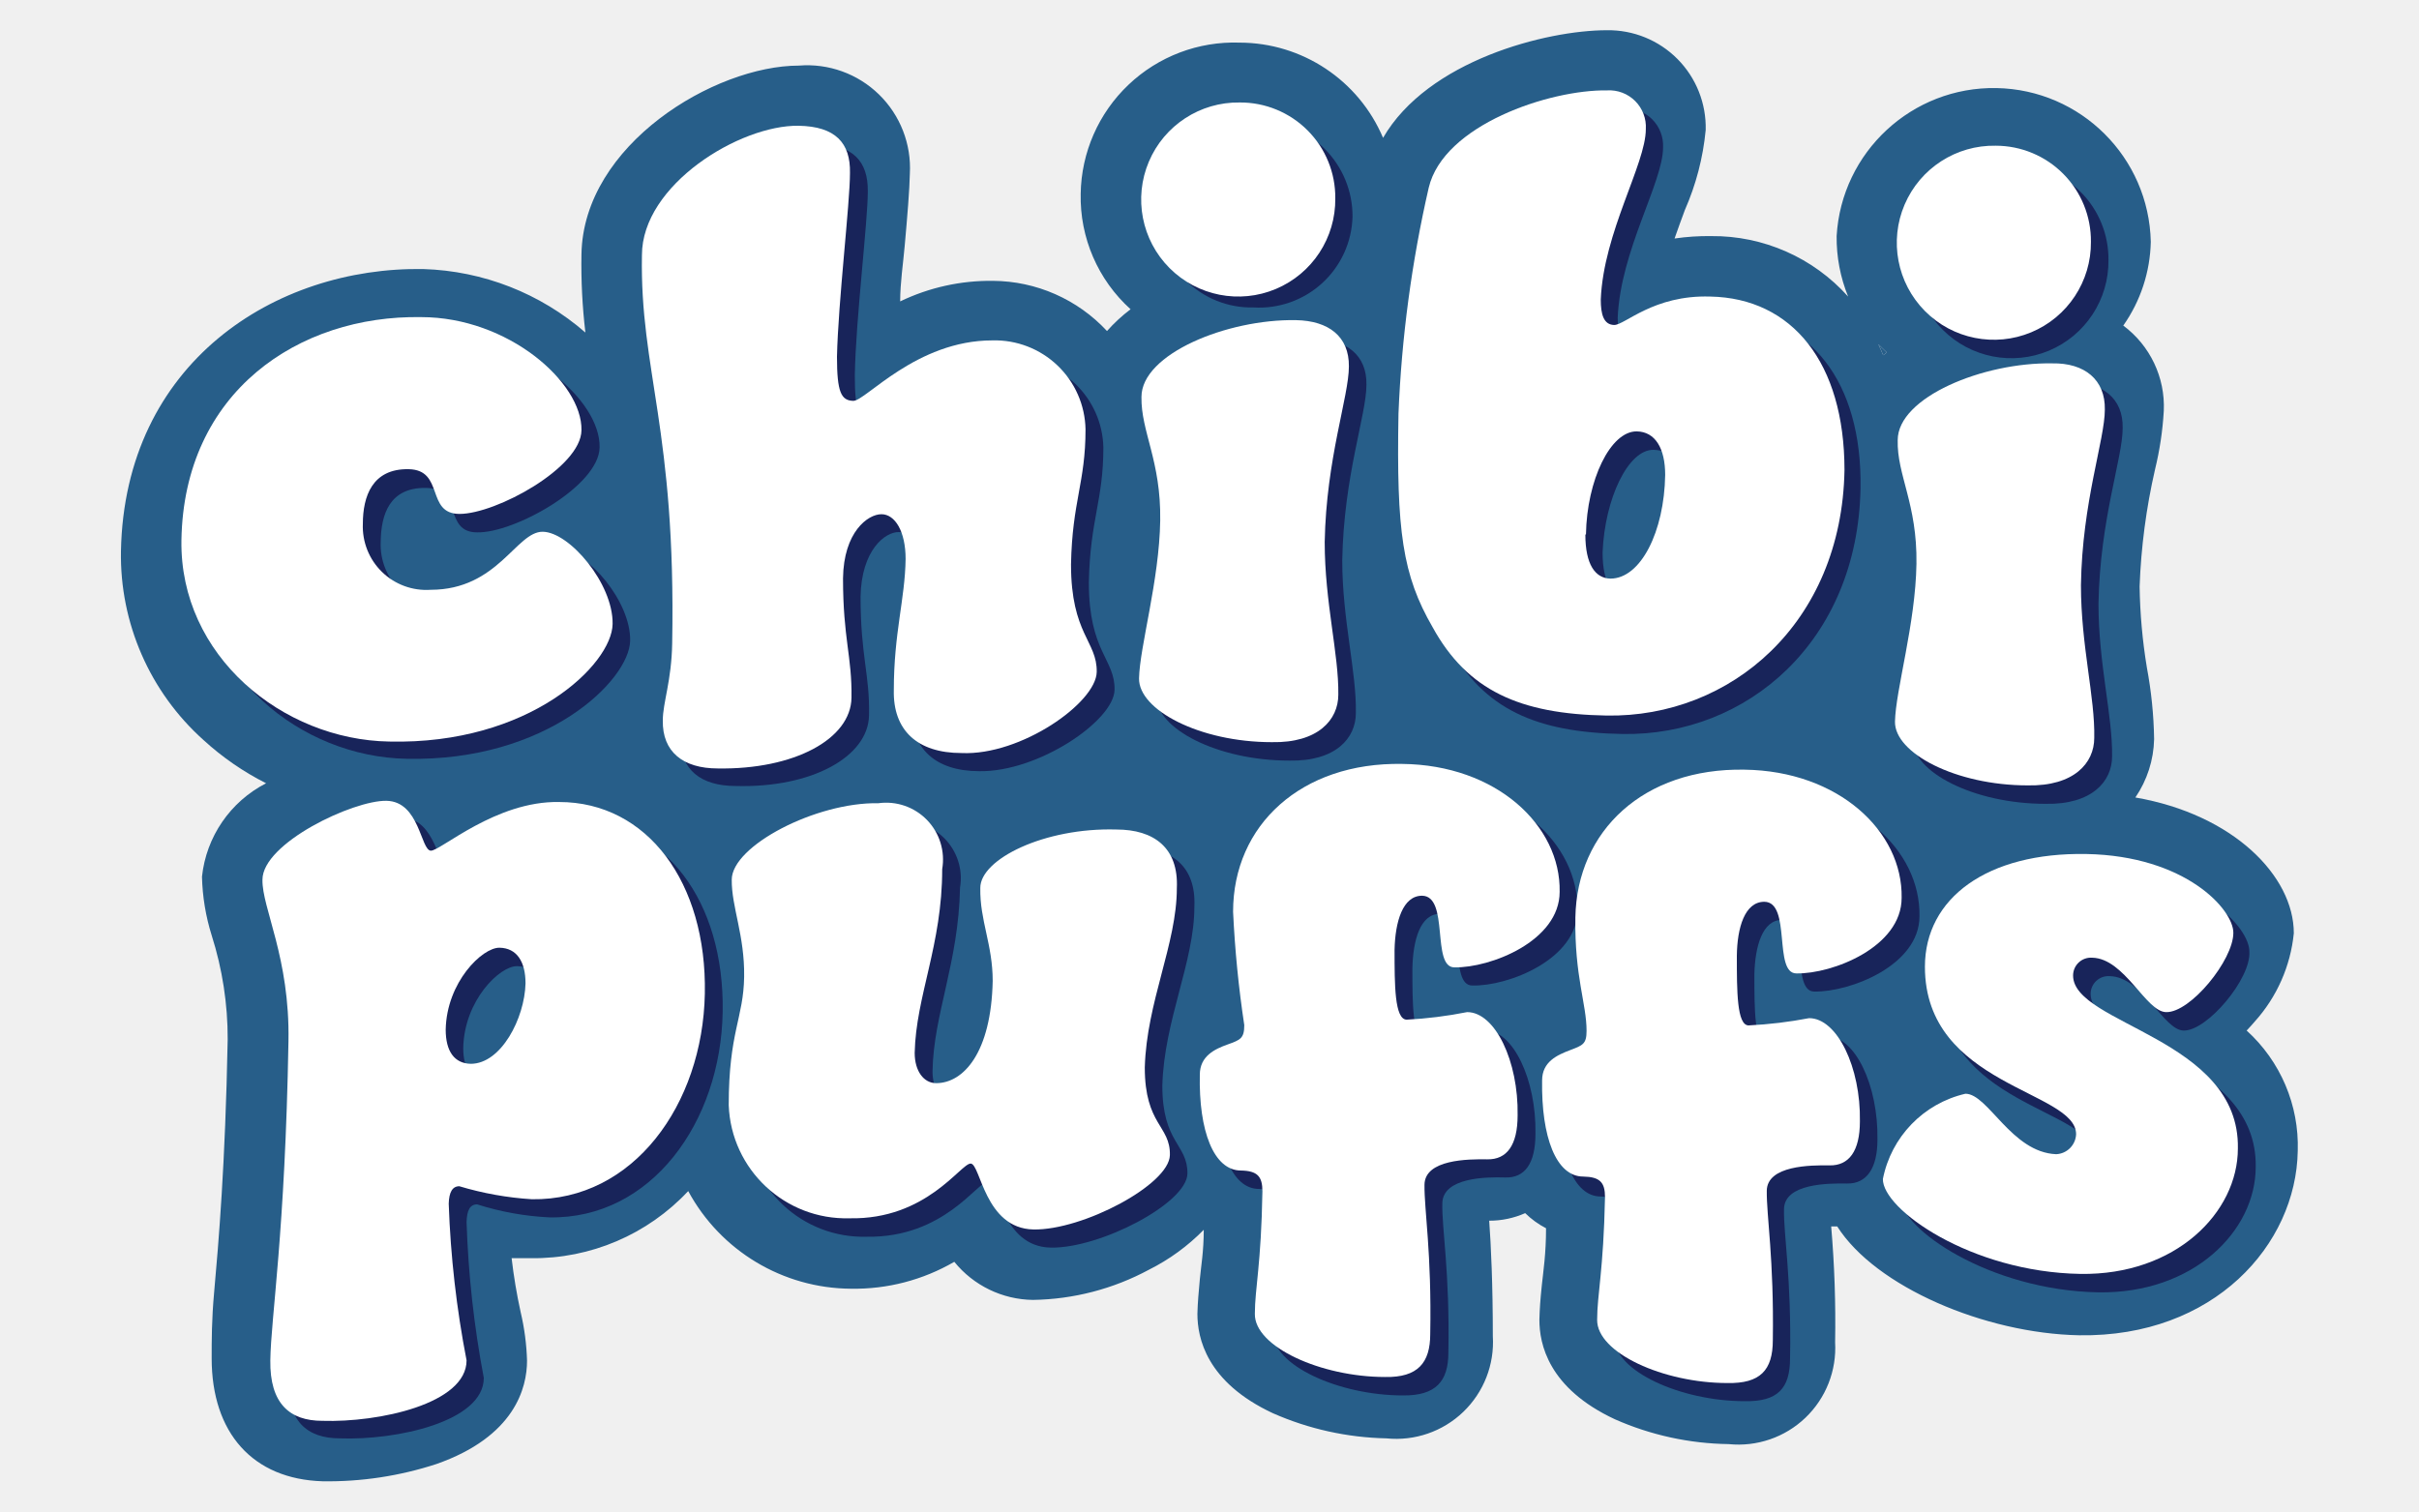
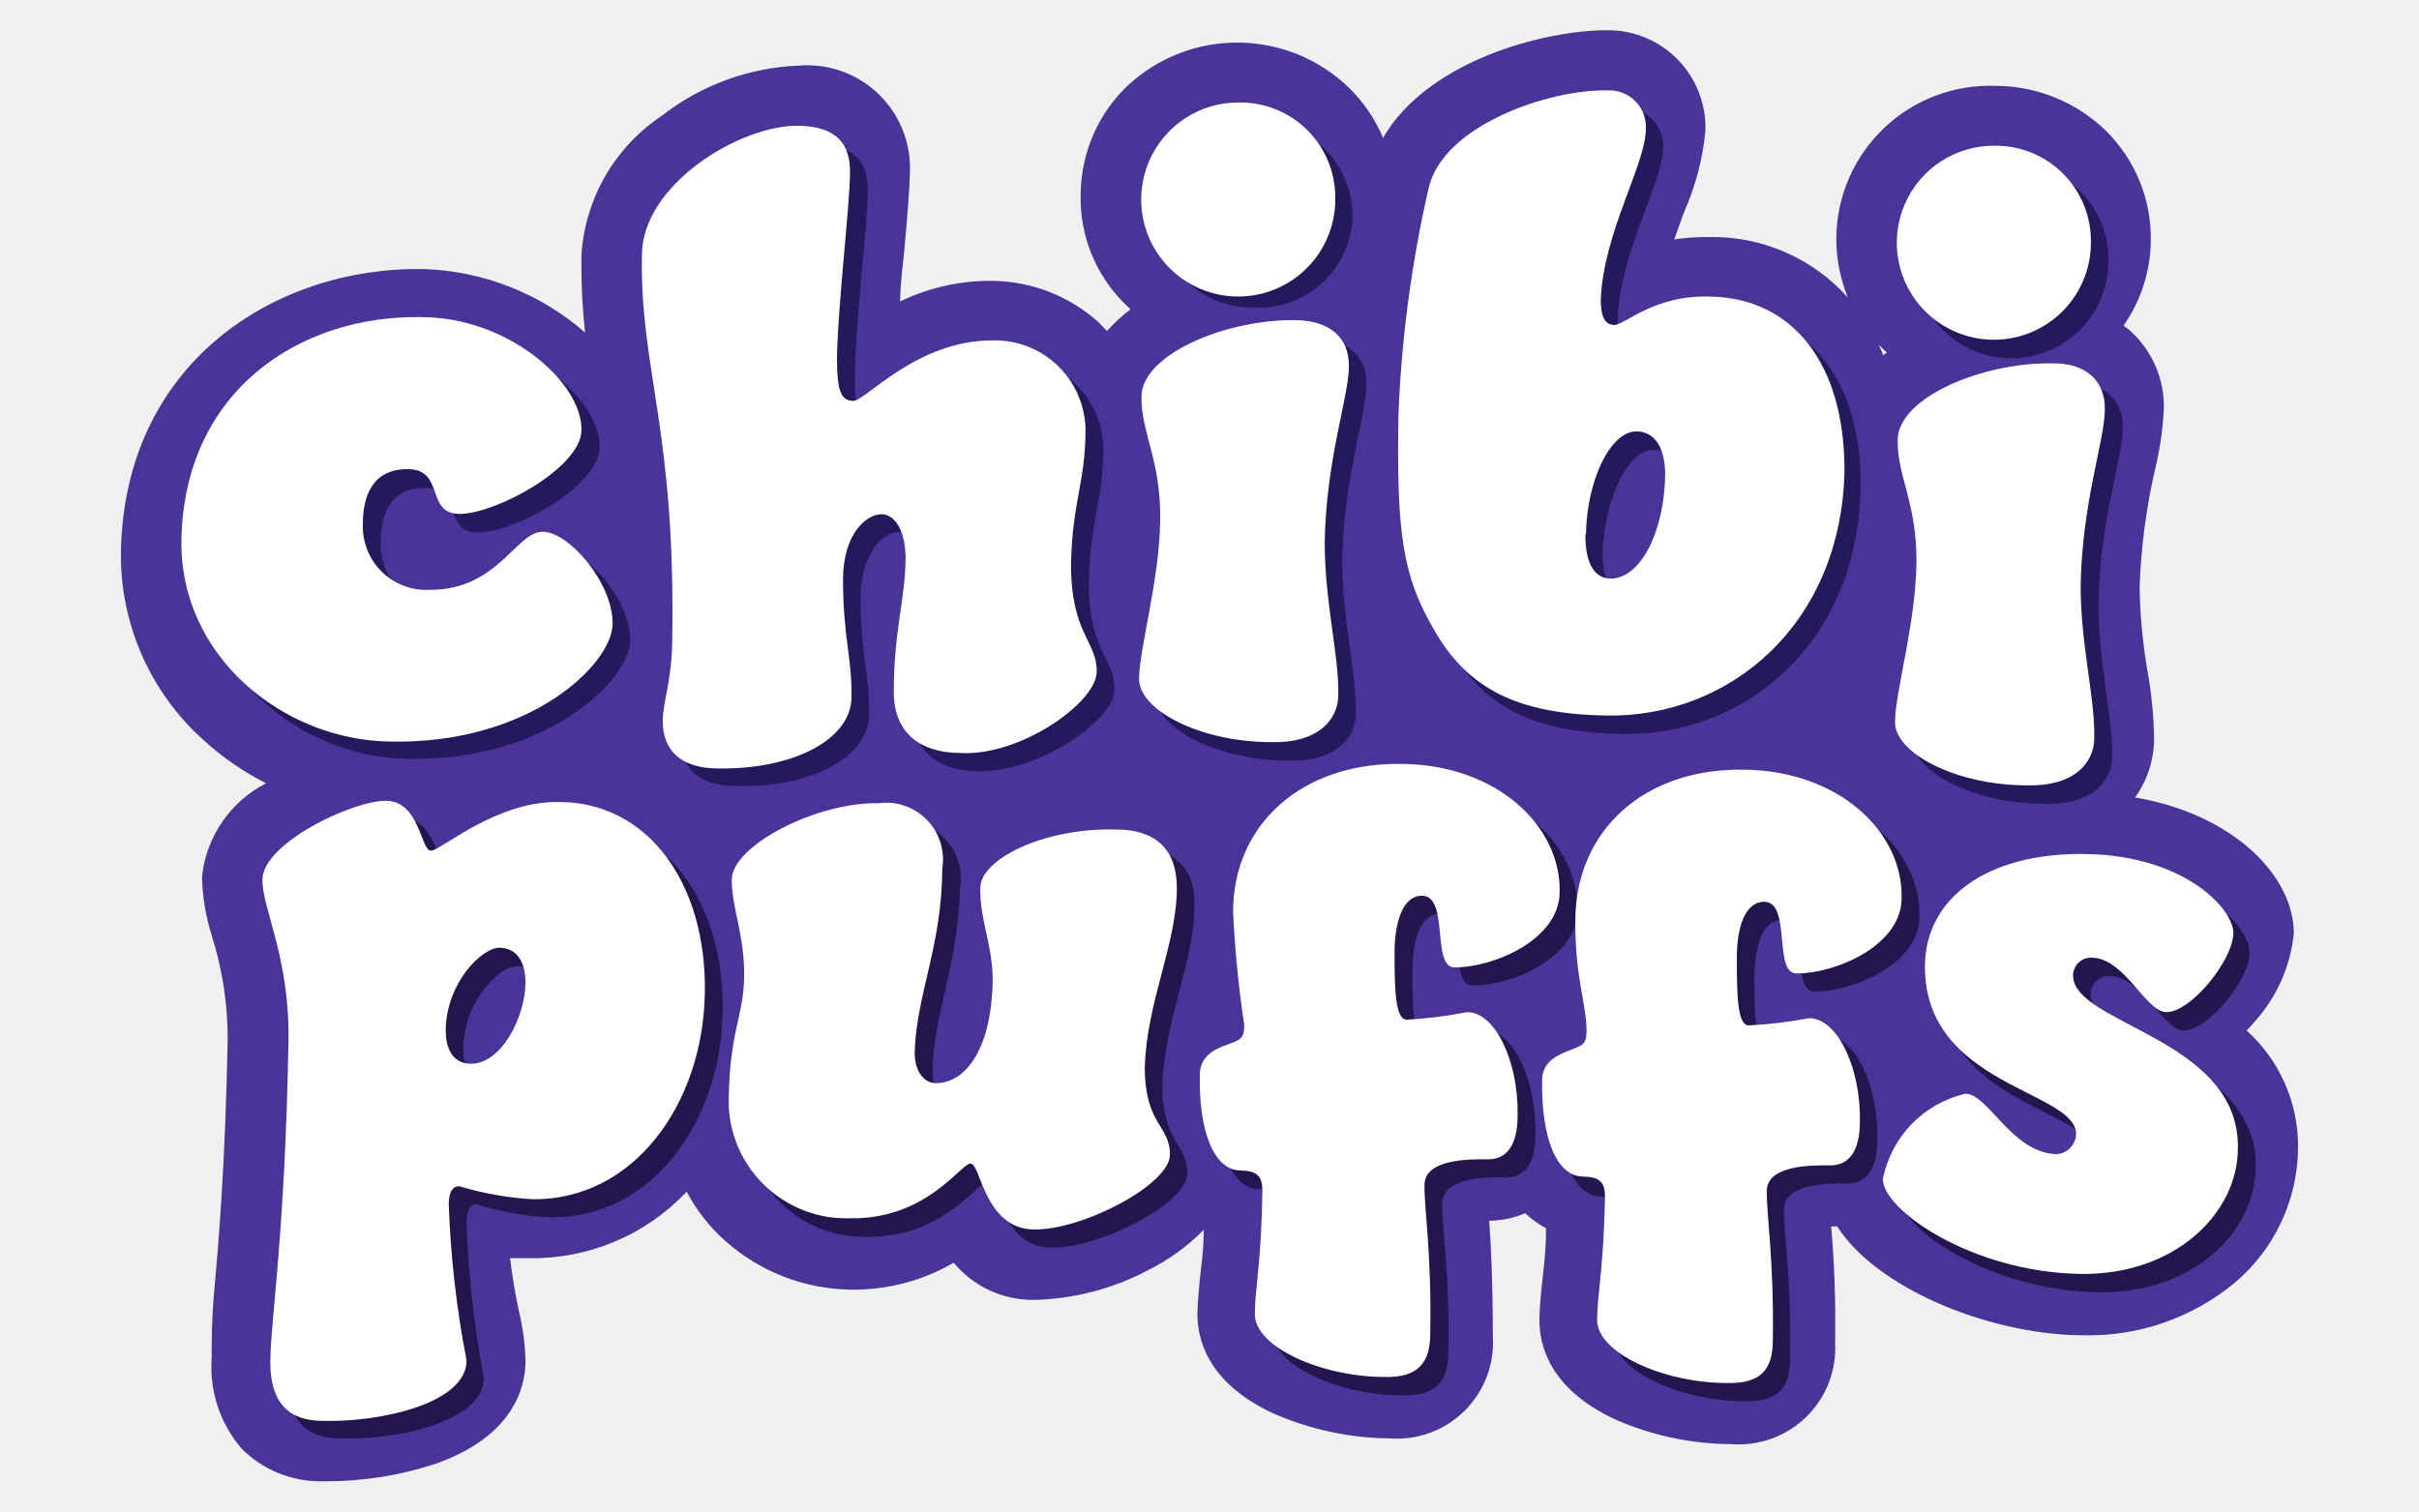
<svg xmlns="http://www.w3.org/2000/svg" id="Layer_1" data-name="Layer 1" viewBox="0 0 80 50">
  <defs>
-     <style>.cls-1{fill:#275e89;}.cls-2{fill:#18245a;}.cls-3{fill:#fff;}</style>
+     <style>.cls-1{fill:none;}.cls-2{fill:#493499;}.cls-3{fill:#26185c;}.cls-4{fill:#fff;}.cls-5{fill:#23164e;}</style>
  </defs>
-   <path class="cls-1" d="M52,25.61l0,0,0,0Z" />
-   <path class="cls-1" d="M62.4,11.66l-.28-.27c.06.12.11.24.16.36Z" />
-   <path class="cls-1" d="M74.3,34.09c.09-.1.19-.2.27-.3a5.12,5.12,0,0,0,1.29-2.92c0-1.89-2-3.93-5.24-4.49a3.56,3.56,0,0,0,.62-1.93A14,14,0,0,0,71,22.08a18.16,18.16,0,0,1-.24-2.68,20.71,20.71,0,0,1,.51-3.87,10.74,10.74,0,0,0,.29-1.94,3.33,3.33,0,0,0-1.34-2.82A5,5,0,0,0,71.13,8a5.2,5.2,0,0,0-10.39-.19,5.19,5.19,0,0,0,.38,2,6,6,0,0,0-4.53-2,7.6,7.6,0,0,0-1.21.08c.11-.32.23-.64.34-.94a8.6,8.6,0,0,0,.69-2.65A3.22,3.22,0,0,0,53.14,1c-2,0-5.92,1-7.4,3.56A5.16,5.16,0,0,0,41,1.41a5.08,5.08,0,0,0-5.26,5,5,5,0,0,0,1.65,3.82,5.37,5.37,0,0,0-.78.72,5.19,5.19,0,0,0-3.77-1.66,6.88,6.88,0,0,0-3.07.68c0-.62.1-1.26.15-1.84.09-1,.16-1.87.17-2.38a3.4,3.4,0,0,0-3.67-3.58c-2.78,0-7.13,2.61-7.19,6.24A19.09,19.09,0,0,0,19.36,11,8.56,8.56,0,0,0,14,8.9C9.1,8.82,4.12,12,4,18.23a8.2,8.2,0,0,0,2.73,6.25,9.21,9.21,0,0,0,2.07,1.43A3.94,3.94,0,0,0,6.68,29,7.06,7.06,0,0,0,7,30.94a11.24,11.24,0,0,1,.53,3.44c-.08,4.17-.3,6.71-.45,8.39C7,43.65,7,44.34,7,44.93c0,2.47,1.36,4,3.67,4.07a11.57,11.57,0,0,0,3.76-.57c2.6-.91,3-2.53,3-3.42a8,8,0,0,0-.21-1.6,17.91,17.91,0,0,1-.3-1.79c.2,0,.42,0,.64,0a7,7,0,0,0,5.2-2.22,6.16,6.16,0,0,0,5.38,3.23,6.58,6.58,0,0,0,3.42-.89A3.4,3.4,0,0,0,34.16,43,8.35,8.35,0,0,0,38,42a6.78,6.78,0,0,0,1.81-1.32c0,.71-.09,1.21-.13,1.64s-.07.76-.08,1.14c0,.79.29,2.26,2.5,3.29a9.8,9.8,0,0,0,3.75.83,3.2,3.2,0,0,0,3.52-3.38c0-1.71-.06-3-.12-3.82a2.92,2.92,0,0,0,1.19-.25,2.87,2.87,0,0,0,.69.5c0,.85-.09,1.41-.14,1.89s-.07.76-.08,1.14c0,.79.29,2.26,2.5,3.29a9.62,9.62,0,0,0,3.76.82,3.2,3.2,0,0,0,3.52-3.37,37,37,0,0,0-.13-3.83h.2c1.27,2,4.89,3.54,8,3.6,4.46.07,7.18-3,7.23-6.1A5.15,5.15,0,0,0,74.3,34.09ZM52,25.61h0l0,0ZM62.4,11.66l-.12.09c-.05-.12-.1-.24-.16-.36Z" />
-   <path class="cls-2" d="M15.78,17.61c-1.12,0-.48-1.45-1.69-1.47s-1.49.88-1.5,1.79a2.11,2.11,0,0,0,2.24,2.19c2.22,0,2.82-1.94,3.71-1.92s2.33,1.7,2.3,3-2.75,4-7.39,3.9c-3.51-.06-6.92-2.83-6.86-6.67.09-4.9,3.89-7.44,7.94-7.37,2.87.05,5.33,2.16,5.3,3.74C19.81,16.08,17,17.64,15.78,17.61Z" />
-   <path class="cls-2" d="M28.7,6.33c0,1-.4,4.25-.43,6.08,0,1.18.13,1.45.54,1.46s2.07-2,4.59-2a3,3,0,0,1,3.09,2.93c0,1.77-.44,2.38-.48,4.47,0,2.3.87,2.53.85,3.55s-2.52,2.72-4.47,2.69c-1.48,0-2.27-.77-2.25-2.08,0-1.9.38-3,.4-4.34,0-.91-.35-1.48-.81-1.49s-1.24.6-1.27,2.13c0,2,.31,2.58.28,3.94S26.85,26.07,24.33,26c-1.15,0-1.84-.54-1.82-1.59,0-.59.29-1.31.31-2.54.12-7.11-1.08-9-1-12.84,0-2.33,3.24-4.32,5.17-4.28C28.21,4.79,28.71,5.33,28.7,6.33Z" />
-   <path class="cls-2" d="M45.19,12.73c0,1-.75,3-.8,5.81,0,1.95.48,3.71.45,5.05,0,.83-.67,1.6-2.2,1.57-2.39,0-4.41-1.07-4.39-2.12s.68-3.23.71-5.21-.65-2.94-.63-4.09c0-1.42,2.84-2.58,5.12-2.54C44.52,11.22,45.21,11.74,45.19,12.73ZM41.56,4a3.15,3.15,0,0,1,3.17,3.17,3.09,3.09,0,0,1-3.28,3,3.06,3.06,0,0,1-3.13-3.11A3.11,3.11,0,0,1,41.56,4Z" />
-   <path class="cls-2" d="M55,4.88c0,1.15-1.41,3.41-1.5,5.63,0,.49.09.84.44.84s1.31-1,3.19-.93c2.7,0,4.46,2.19,4.4,5.73-.09,5.07-3.76,8.2-7.87,8.13-2.87-.05-4.6-.83-5.74-2.92-1-1.73-1.21-3.19-1.14-7.07a42.61,42.61,0,0,1,1-7.47c.49-2.09,4-3.26,5.91-3.23A1.23,1.23,0,0,1,55,4.88Zm-2,13.4c0,1,.32,1.46.83,1.47,1,0,1.77-1.55,1.8-3.43,0-.89-.32-1.43-.94-1.44C53.85,14.86,53.07,16.49,53,18.28Z" />
-   <path class="cls-2" d="M70.2,14.16c0,1-.75,3-.8,5.81,0,2,.47,3.71.45,5.05,0,.83-.67,1.6-2.2,1.57-2.39,0-4.41-1.07-4.39-2.12s.67-3.23.71-5.21-.65-2.94-.63-4.09c0-1.42,2.84-2.58,5.12-2.54C69.53,12.65,70.22,13.17,70.2,14.16ZM66.57,5.43A3.14,3.14,0,0,1,69.73,8.6a3.21,3.21,0,1,1-3.16-3.17Z" />
-   <path class="cls-2" d="M14.83,28.74c.34,0,2.15-1.64,4.24-1.6,2.92.05,4.89,2.67,4.83,6.33s-2.37,6.86-5.73,6.8a9.37,9.37,0,0,1-2.39-.43c-.24,0-.34.2-.35.59A33.5,33.5,0,0,0,16,45.58c0,1.45-2.9,2.07-4.76,2-1.09,0-1.75-.57-1.72-2s.48-4.2.6-10.55c0-2.77-.88-4.41-.87-5.34,0-1.21,3.05-2.63,4.1-2.62S14.5,28.74,14.83,28.74Zm.49,5.93c0,.72.3,1.11.84,1.12,1,0,1.78-1.49,1.8-2.65,0-.73-.29-1.17-.86-1.18S15.35,33.09,15.32,34.67Z" />
-   <path class="cls-2" d="M31.75,29.36c-.05,2.5-.88,4.19-.91,6.08,0,.59.29,1,.7,1,.91,0,1.83-1,1.87-3.38,0-1.21-.43-2-.41-3.08s2.13-2,4.5-1.94c1.24,0,2.06.61,2,1.95,0,1.83-1,3.75-1.06,5.92,0,1.91.84,1.93.83,2.91s-2.89,2.48-4.52,2.45-1.74-2.17-2.08-2.18-1.45,1.86-4,1.82a3.89,3.89,0,0,1-4-3.74c0-2.43.49-2.88.51-4.25s-.48-2.34-.46-3.19c0-1.11,2.78-2.56,4.85-2.52A1.87,1.87,0,0,1,31.75,29.36Z" />
-   <path class="cls-2" d="M52.17,30.11c0,1.62-2.29,2.52-3.48,2.49-.78,0-.17-2.35-1.07-2.37-.65,0-.89.87-.91,1.8,0,1.16,0,2.3.4,2.3a12.91,12.91,0,0,0,2-.25c.93,0,1.7,1.64,1.67,3.42,0,1-.36,1.47-1,1.45s-2.06,0-2.08.85.25,2.25.2,4.94c0,.95-.41,1.43-1.5,1.42-2.12,0-4.32-1-4.3-2.09,0-.83.21-1.63.25-4.06,0-.49-.17-.67-.71-.68-.91,0-1.4-1.32-1.37-3.18,0-.62.51-.84.92-1s.55-.2.56-.64a35.75,35.75,0,0,1-.38-3.75c0-2.87,2.26-4.95,5.59-4.89C50.07,25.91,52.21,27.91,52.17,30.11Z" />
-   <path class="cls-2" d="M63.48,30.31c0,1.62-2.29,2.51-3.48,2.49-.77,0-.17-2.35-1.07-2.37-.64,0-.89.87-.91,1.8,0,1.16,0,2.29.4,2.3a14.1,14.1,0,0,0,2-.25c.93,0,1.7,1.63,1.67,3.42,0,.95-.36,1.46-1,1.45s-2.07,0-2.09.84.25,2.26.2,4.94c0,1-.41,1.44-1.5,1.42-2.11,0-4.32-1-4.3-2.09,0-.82.21-1.62.25-4,0-.49-.17-.67-.71-.68-.9,0-1.4-1.32-1.36-3.18,0-.62.5-.84.92-1s.54-.19.55-.63a36.81,36.81,0,0,1-.37-3.76c0-2.86,2.25-4.94,5.59-4.88C61.38,26.11,63.52,28.11,63.48,30.31Z" />
-   <path class="cls-2" d="M72.22,34.09c-.67,0-1.36-1.78-2.45-1.8a.59.59,0,0,0-.63.58c0,1.63,5.52,2.09,5.46,5.73,0,2.12-2.06,4.2-5.21,4.15-3.62-.07-6.56-2.13-6.54-3.14a3.59,3.59,0,0,1,2.69-2.82c.75,0,1.51,1.94,3,2a.66.66,0,0,0,.65-.66c0-1.44-5-1.58-5-5.54,0-2.27,2-3.78,5.33-3.73s4.88,1.85,4.87,2.62C74.45,32.37,73,34.1,72.22,34.09Z" />
-   <path class="cls-3" d="M15.2,17c-1.13,0-.49-1.46-1.69-1.48S12,16.42,12,17.33a2.1,2.1,0,0,0,2.24,2.18c2.23,0,2.83-1.93,3.71-1.92s2.33,1.71,2.31,3.05-2.75,4-7.39,3.89C9.35,24.47,5.94,21.7,6,17.87c.08-4.91,3.88-7.45,7.93-7.38,2.87,0,5.33,2.16,5.3,3.74C19.22,15.47,16.4,17,15.2,17Z" />
-   <path class="cls-3" d="M28.11,5.72c0,1-.39,4.26-.43,6.08,0,1.18.14,1.45.54,1.46s2.08-2,4.6-2A3,3,0,0,1,35.9,14.2c0,1.77-.44,2.38-.48,4.47,0,2.31.87,2.54.85,3.56S33.76,25,31.8,24.91c-1.47,0-2.27-.76-2.24-2.08,0-1.9.37-3,.39-4.34,0-.91-.35-1.48-.8-1.48s-1.25.59-1.27,2.12c0,2,.3,2.58.28,3.95s-1.9,2.38-4.42,2.34c-1.15,0-1.84-.55-1.82-1.59,0-.59.29-1.31.31-2.55.13-7.1-1.07-9-1-12.84,0-2.33,3.24-4.31,5.18-4.28C27.63,4.18,28.13,4.73,28.11,5.72Z" />
-   <path class="cls-3" d="M44.61,12.12c0,1-.75,3.05-.8,5.81,0,2,.47,3.71.45,5.05,0,.83-.67,1.6-2.2,1.57-2.39,0-4.41-1.07-4.39-2.11s.67-3.24.7-5.22-.64-2.94-.62-4.09c0-1.42,2.83-2.58,5.11-2.54C43.94,10.61,44.62,11.13,44.61,12.12ZM41,3.39a3.14,3.14,0,0,1,3.16,3.17A3.21,3.21,0,1,1,41,3.39Z" />
-   <path class="cls-3" d="M54.43,4.27c0,1.16-1.4,3.41-1.49,5.64,0,.48.09.83.44.84s1.3-1,3.18-.94C59.27,9.86,61,12,61,15.55c-.09,5.07-3.77,8.19-7.87,8.12-2.87-.05-4.6-.83-5.75-2.92-1-1.73-1.2-3.18-1.13-7.07a40.79,40.79,0,0,1,1-7.47c.49-2.08,4-3.25,5.9-3.22A1.21,1.21,0,0,1,54.43,4.27Zm-2,13.41c0,1,.33,1.45.83,1.46,1,0,1.78-1.55,1.81-3.43,0-.88-.33-1.43-.94-1.44C53.26,14.26,52.48,15.88,52.45,17.68Z" />
-   <path class="cls-3" d="M69.61,13.55c0,1-.75,3.05-.79,5.81,0,2,.47,3.71.44,5.05,0,.83-.67,1.6-2.2,1.57-2.38,0-4.41-1.07-4.39-2.11s.68-3.24.71-5.22-.65-2.94-.62-4.09c0-1.42,2.83-2.58,5.11-2.54C68.94,12,69.63,12.56,69.61,13.55ZM66,4.82A3.15,3.15,0,0,1,69.15,8,3.21,3.21,0,1,1,66,4.82Z" />
-   <path class="cls-3" d="M14.25,28.14c.33,0,2.15-1.65,4.24-1.61,2.92,0,4.89,2.67,4.82,6.34s-2.37,6.85-5.72,6.8a10.6,10.6,0,0,1-2.4-.43c-.23,0-.34.2-.35.58A33.22,33.22,0,0,0,15.43,45c0,1.44-2.91,2.06-4.77,2-1.08,0-1.74-.57-1.72-2s.49-4.21.6-10.56c.05-2.76-.88-4.41-.86-5.34,0-1.21,3-2.63,4.1-2.61S13.91,28.13,14.25,28.14Zm.49,5.92c0,.72.29,1.12.83,1.13,1,0,1.78-1.5,1.81-2.66,0-.72-.29-1.17-.86-1.18S14.77,32.49,14.74,34.06Z" />
-   <path class="cls-3" d="M31.16,28.75c0,2.51-.87,4.2-.91,6.08,0,.6.3,1,.71,1,.9,0,1.82-1,1.87-3.38,0-1.21-.43-2-.41-3.08,0-.95,2.12-2,4.5-1.93,1.24,0,2.06.6,2,1.94,0,1.84-1,3.76-1.06,5.93,0,1.91.85,1.92.83,2.9s-2.89,2.49-4.51,2.46-1.75-2.18-2.08-2.18-1.46,1.86-4,1.81a3.89,3.89,0,0,1-4-3.74c0-2.42.49-2.88.51-4.25S24.19,30,24.2,29.1c0-1.12,2.79-2.57,4.85-2.53A1.88,1.88,0,0,1,31.16,28.75Z" />
-   <path class="cls-3" d="M51.58,29.5c0,1.63-2.29,2.52-3.48,2.5-.77,0-.16-2.36-1.07-2.37-.64,0-.89.86-.91,1.79,0,1.16,0,2.3.4,2.31a13.89,13.89,0,0,0,2-.25c.93,0,1.7,1.63,1.67,3.41,0,1-.36,1.47-1,1.46s-2.07,0-2.08.84.24,2.25.19,4.94c0,.95-.41,1.44-1.49,1.42-2.12,0-4.33-1-4.31-2.09,0-.83.21-1.63.25-4.05,0-.49-.16-.68-.71-.69-.9,0-1.4-1.31-1.36-3.17,0-.62.5-.85.92-1s.55-.2.55-.64a36.52,36.52,0,0,1-.37-3.75c0-2.87,2.26-4.95,5.59-4.89C49.49,25.3,51.62,27.31,51.58,29.5Z" />
-   <path class="cls-3" d="M62.89,29.7c0,1.63-2.29,2.52-3.48,2.5-.77,0-.16-2.36-1.06-2.37-.65,0-.9.86-.91,1.79,0,1.16,0,2.3.39,2.3a14.37,14.37,0,0,0,2-.24c.93,0,1.71,1.63,1.68,3.41,0,1-.37,1.47-1,1.46s-2.07,0-2.08.84.24,2.25.2,4.94c0,1-.42,1.44-1.5,1.42-2.12,0-4.32-1-4.31-2.09,0-.83.21-1.63.26-4.06,0-.49-.17-.67-.72-.68-.9,0-1.39-1.32-1.36-3.18,0-.62.5-.84.92-1s.55-.2.55-.64c0-.9-.4-1.79-.37-3.75.05-2.87,2.26-4.95,5.59-4.89C60.8,25.5,62.93,27.5,62.89,29.7Z" />
-   <path class="cls-3" d="M71.64,33.48c-.67,0-1.37-1.78-2.45-1.8a.59.59,0,0,0-.63.59c0,1.62,5.52,2.08,5.45,5.72,0,2.12-2.06,4.2-5.21,4.15C65.18,42.08,62.25,40,62.27,39A3.61,3.61,0,0,1,65,36.18c.75,0,1.52,1.94,3,2a.69.69,0,0,0,.66-.66c0-1.45-5-1.59-5-5.54,0-2.27,2.06-3.79,5.34-3.73s4.87,1.84,4.86,2.61C73.86,31.76,72.44,33.5,71.64,33.48Z" />
+   <path class="cls-1" d="M62.4,11.66a3.31,3.31,0,0,1-.27-.26,3.68,3.68,0,0,1,.15.35Z" />
+   <path class="cls-1" d="M52.05,25.65l0,0H52Z" />
+   <path class="cls-2" d="M74.3,34.09c.09-.1.19-.2.27-.3a5.12,5.12,0,0,0,1.29-2.92c0-1.89-2-3.94-5.25-4.49a3.37,3.37,0,0,0,.63-1.93A14,14,0,0,0,71,22.08a18.16,18.16,0,0,1-.24-2.68,20.71,20.71,0,0,1,.51-3.87,10.74,10.74,0,0,0,.29-1.94,3.37,3.37,0,0,0-1.16-2.69l-.17-.13A5,5,0,0,0,71.13,8a5,5,0,0,0-1.5-3.69A5.25,5.25,0,0,0,66,2.84a5.08,5.08,0,0,0-5.27,5,5.19,5.19,0,0,0,.38,2,6,6,0,0,0-4.53-2,7.6,7.6,0,0,0-1.21.08c.11-.32.23-.64.34-.94a8.6,8.6,0,0,0,.69-2.65h0A3.22,3.22,0,0,0,53.14,1c-2.06,0-5.92,1-7.4,3.56a5.08,5.08,0,0,0-1.12-1.65,5.32,5.32,0,0,0-7.28-.12,5,5,0,0,0-1.6,3.62,4.9,4.9,0,0,0,1.49,3.67l.16.15a5.37,5.37,0,0,0-.78.72l-.29-.3a5.34,5.34,0,0,0-3.48-1.36,6.88,6.88,0,0,0-3.07.68c0-.62.1-1.26.15-1.84.09-1,.16-1.87.17-2.38h0a3.4,3.4,0,0,0-3.67-3.58A7.87,7.87,0,0,0,21.9,3.82a6,6,0,0,0-2.67,4.59A21,21,0,0,0,19.35,11,8.53,8.53,0,0,0,14,8.9C9.1,8.82,4.12,12,4,18.23a8.2,8.2,0,0,0,2.73,6.25,9.21,9.21,0,0,0,2.07,1.43A3.94,3.94,0,0,0,6.68,29,7.06,7.06,0,0,0,7,30.94a11.24,11.24,0,0,1,.53,3.44c-.08,4.17-.3,6.71-.45,8.39C7,43.65,7,44.34,7,44.93a4.14,4.14,0,0,0,1,3A3.68,3.68,0,0,0,10.62,49h.18a11.57,11.57,0,0,0,3.58-.57c2.6-.91,3-2.53,3-3.42a8,8,0,0,0-.21-1.6,17.91,17.91,0,0,1-.3-1.79c.2,0,.42,0,.64,0a7,7,0,0,0,5.2-2.2A5.68,5.68,0,0,0,24,41.06a6.36,6.36,0,0,0,4.12,1.6,6.58,6.58,0,0,0,3.42-.89A3.4,3.4,0,0,0,34.16,43h.08A8.5,8.5,0,0,0,38,42a6.78,6.78,0,0,0,1.81-1.32c0,.71-.09,1.21-.13,1.64s-.07.76-.08,1.14c0,.79.29,2.26,2.5,3.29a9.81,9.81,0,0,0,3.76.83h.08a3.18,3.18,0,0,0,3.43-3.38c0-1.71-.06-3-.12-3.82a3,3,0,0,0,1.19-.25,3.18,3.18,0,0,0,.69.5c0,.84-.09,1.41-.14,1.89s-.07.76-.08,1.14c0,.79.29,2.26,2.5,3.29a9.62,9.62,0,0,0,3.76.82h.09a3.19,3.19,0,0,0,3.43-3.37,37,37,0,0,0-.13-3.83h.2c1.27,2,4.89,3.54,8,3.6h.15a7.56,7.56,0,0,0,5-1.74A5.9,5.9,0,0,0,76,38,5.15,5.15,0,0,0,74.3,34.09ZM62.4,11.66l-.12.09a3.68,3.68,0,0,0-.15-.35A3.31,3.31,0,0,0,62.4,11.66Zm-10.35,14,0,0h.07Z" />
+   <path class="cls-3" d="M15.78,17.61c-1.12,0-.48-1.45-1.69-1.47s-1.49.88-1.5,1.79a2.11,2.11,0,0,0,2.24,2.19c2.22,0,2.82-1.94,3.71-1.92s2.33,1.7,2.3,3-2.75,4-7.39,3.9c-3.51-.06-6.92-2.83-6.86-6.67.09-4.9,3.89-7.44,7.94-7.37,2.87.05,5.33,2.16,5.3,3.74C19.81,16.08,17,17.64,15.78,17.61Z" />
+   <path class="cls-3" d="M28.7,6.33c0,1-.4,4.25-.43,6.08,0,1.18.13,1.45.54,1.46s2.07-2,4.59-2a3,3,0,0,1,3.09,2.93c0,1.77-.44,2.38-.48,4.47,0,2.3.87,2.53.85,3.55s-2.52,2.72-4.47,2.69c-1.48,0-2.27-.77-2.25-2.08,0-1.9.38-3,.4-4.34,0-.91-.35-1.48-.81-1.49s-1.24.6-1.27,2.13c0,2,.31,2.58.28,3.94S26.85,26.07,24.33,26c-1.15,0-1.84-.54-1.82-1.59,0-.59.29-1.31.31-2.54.12-7.11-1.08-9-1-12.84,0-2.33,3.24-4.32,5.17-4.28C28.21,4.79,28.71,5.33,28.7,6.33Z" />
+   <path class="cls-3" d="M45.19,12.73c0,1-.75,3-.8,5.81,0,2,.48,3.71.45,5.05,0,.83-.67,1.6-2.2,1.57-2.39,0-4.41-1.07-4.39-2.12s.68-3.23.71-5.21-.65-2.94-.63-4.09c0-1.42,2.84-2.58,5.12-2.54C44.52,11.22,45.21,11.74,45.19,12.73ZM41.56,4a3.15,3.15,0,0,1,3.17,3.17,3.1,3.1,0,0,1-3.28,3,3.06,3.06,0,0,1-3.13-3.11A3.11,3.11,0,0,1,41.56,4Z" />
+   <path class="cls-3" d="M55,4.88c0,1.15-1.41,3.41-1.5,5.63,0,.49.09.84.44.84s1.31-1,3.19-.93c2.7,0,4.46,2.19,4.4,5.73-.09,5.07-3.76,8.2-7.87,8.13-2.87-.05-4.6-.83-5.74-2.92-1-1.73-1.21-3.19-1.14-7.07a42.61,42.61,0,0,1,1-7.47c.49-2.09,4-3.26,5.91-3.23A1.23,1.23,0,0,1,55,4.88Zm-2,13.4c0,1,.32,1.46.83,1.47,1,0,1.77-1.55,1.8-3.43,0-.89-.32-1.43-.94-1.44C53.85,14.86,53.07,16.49,53,18.28Z" />
+   <path class="cls-3" d="M70.2,14.16c0,1-.75,3-.8,5.81,0,2,.47,3.71.45,5.05,0,.83-.67,1.6-2.2,1.57-2.39,0-4.41-1.07-4.39-2.12s.67-3.23.71-5.21-.65-2.94-.63-4.09c0-1.42,2.84-2.58,5.12-2.54C69.53,12.65,70.22,13.17,70.2,14.16ZM66.57,5.43A3.14,3.14,0,0,1,69.73,8.6a3.21,3.21,0,1,1-3.16-3.17Z" />
+   <path class="cls-4" d="M15.2,17c-1.13,0-.49-1.46-1.69-1.48S12,16.42,12,17.33a2.1,2.1,0,0,0,2.24,2.18c2.23,0,2.83-1.93,3.71-1.92s2.33,1.71,2.31,3.05-2.75,4-7.39,3.89C9.35,24.47,5.94,21.7,6,17.87c.08-4.91,3.88-7.45,7.93-7.38,2.87,0,5.33,2.16,5.3,3.74C19.22,15.47,16.4,17,15.2,17Z" />
+   <path class="cls-4" d="M28.11,5.72c0,1-.39,4.26-.43,6.08,0,1.18.14,1.45.54,1.46s2.08-2,4.6-2A3,3,0,0,1,35.9,14.2c0,1.77-.44,2.38-.48,4.47,0,2.31.87,2.54.85,3.56S33.76,25,31.8,24.91c-1.47,0-2.27-.76-2.24-2.08,0-1.9.37-3,.39-4.34,0-.91-.34-1.48-.8-1.48s-1.25.59-1.27,2.12c0,2,.3,2.58.28,3.95s-1.9,2.38-4.42,2.34c-1.15,0-1.84-.55-1.82-1.59,0-.59.29-1.31.31-2.55.13-7.1-1.07-9-1-12.84,0-2.33,3.24-4.31,5.18-4.28C27.63,4.18,28.13,4.73,28.11,5.72Z" />
+   <path class="cls-4" d="M44.61,12.12c0,1-.75,3.05-.8,5.81,0,2,.47,3.71.45,5.05,0,.83-.67,1.6-2.2,1.57-2.39,0-4.41-1.07-4.39-2.11s.67-3.24.7-5.22-.64-2.94-.62-4.09c0-1.42,2.83-2.58,5.11-2.54C43.94,10.61,44.62,11.13,44.61,12.12ZM41,3.39a3.14,3.14,0,0,1,3.16,3.17A3.21,3.21,0,1,1,41,3.39Z" />
+   <path class="cls-4" d="M54.43,4.27c0,1.16-1.4,3.41-1.49,5.64,0,.48.09.83.44.84s1.3-1,3.18-.94C59.27,9.86,61,12,61,15.55c-.09,5.07-3.77,8.19-7.87,8.12-2.87-.05-4.6-.83-5.75-2.92-1-1.73-1.2-3.18-1.13-7.07a40.79,40.79,0,0,1,1-7.47c.49-2.08,4-3.26,5.9-3.22A1.21,1.21,0,0,1,54.43,4.27Zm-2,13.41c0,1,.32,1.45.83,1.46,1,0,1.78-1.55,1.81-3.43,0-.88-.33-1.43-.94-1.44C53.26,14.26,52.48,15.88,52.45,17.68Z" />
+   <path class="cls-4" d="M69.61,13.55c0,1-.75,3.05-.8,5.81,0,2,.48,3.71.45,5.05,0,.83-.67,1.6-2.2,1.57-2.38,0-4.41-1.07-4.39-2.11s.68-3.24.71-5.22-.65-2.94-.62-4.09c0-1.42,2.83-2.58,5.11-2.54C68.94,12,69.63,12.56,69.61,13.55ZM66,4.82A3.15,3.15,0,0,1,69.15,8,3.21,3.21,0,1,1,66,4.82Z" />
+   <path class="cls-5" d="M14.83,28.74c.34,0,2.15-1.64,4.24-1.6,2.92.05,4.89,2.67,4.83,6.33s-2.37,6.86-5.73,6.8a9.37,9.37,0,0,1-2.39-.43c-.24,0-.34.2-.35.59A33.5,33.5,0,0,0,16,45.58c0,1.45-2.9,2.07-4.76,2-1.09,0-1.75-.57-1.72-2s.48-4.2.6-10.55c0-2.77-.88-4.41-.87-5.34,0-1.22,3.05-2.64,4.1-2.62S14.5,28.74,14.83,28.74Zm.49,5.93c0,.72.3,1.11.84,1.12,1,0,1.78-1.49,1.8-2.65,0-.73-.29-1.17-.86-1.18S15.35,33.09,15.32,34.67Z" />
+   <path class="cls-5" d="M31.75,29.36c-.05,2.5-.88,4.19-.91,6.08,0,.59.29,1,.7,1,.91,0,1.83-1,1.87-3.38,0-1.21-.43-2-.41-3.08s2.13-2,4.5-1.94c1.24,0,2.06.61,2,1.95,0,1.83-1,3.75-1.06,5.92,0,1.91.84,1.93.83,2.91s-2.89,2.48-4.52,2.45-1.74-2.17-2.08-2.18-1.45,1.86-4,1.82a3.89,3.89,0,0,1-4-3.74c0-2.43.49-2.88.51-4.25s-.48-2.34-.46-3.19c0-1.11,2.78-2.56,4.85-2.52A1.87,1.87,0,0,1,31.75,29.36Z" />
+   <path class="cls-5" d="M52.17,30.11c0,1.62-2.29,2.52-3.48,2.49-.78,0-.17-2.35-1.07-2.37-.65,0-.89.87-.91,1.8,0,1.16,0,2.3.4,2.3a12.91,12.91,0,0,0,2-.25c.93,0,1.7,1.64,1.67,3.42,0,1-.36,1.47-1,1.45s-2.06,0-2.08.85.25,2.25.2,4.94c0,.95-.41,1.43-1.5,1.42-2.12,0-4.32-1-4.3-2.09,0-.83.21-1.63.25-4.06,0-.49-.17-.67-.71-.68-.91,0-1.4-1.32-1.37-3.18,0-.62.51-.84.92-1s.55-.2.56-.64a35.75,35.75,0,0,1-.38-3.75c0-2.87,2.26-4.95,5.59-4.89C50.07,25.91,52.21,27.91,52.17,30.11Z" />
+   <path class="cls-5" d="M63.48,30.31c0,1.62-2.29,2.51-3.48,2.49-.77,0-.17-2.35-1.07-2.37-.64,0-.89.87-.91,1.8,0,1.16,0,2.29.4,2.3a14.1,14.1,0,0,0,2-.25c.93,0,1.7,1.63,1.67,3.42,0,.95-.36,1.46-1,1.45s-2.07,0-2.09.84.25,2.26.2,4.94c0,1-.41,1.44-1.5,1.42-2.11,0-4.32-1-4.3-2.09,0-.82.21-1.62.25-4,0-.49-.17-.67-.71-.68-.9,0-1.4-1.32-1.37-3.18,0-.62.51-.84.93-1s.54-.19.55-.63a36.81,36.81,0,0,1-.37-3.76c0-2.86,2.25-4.94,5.59-4.88C61.38,26.11,63.52,28.11,63.48,30.31Z" />
+   <path class="cls-5" d="M72.22,34.09c-.67,0-1.36-1.78-2.45-1.8a.59.59,0,0,0-.63.58c0,1.63,5.52,2.09,5.46,5.73,0,2.12-2.06,4.2-5.21,4.15-3.62-.07-6.56-2.13-6.54-3.14a3.59,3.59,0,0,1,2.69-2.82c.75,0,1.51,1.94,3,2a.66.66,0,0,0,.65-.66c0-1.44-5-1.58-5-5.54,0-2.27,2-3.78,5.33-3.73s4.88,1.85,4.87,2.62C74.45,32.37,73,34.1,72.22,34.09Z" />
+   <path class="cls-4" d="M14.25,28.14c.33,0,2.15-1.65,4.24-1.61,2.92,0,4.89,2.67,4.82,6.34s-2.37,6.85-5.72,6.8a10.6,10.6,0,0,1-2.4-.43c-.23,0-.34.2-.35.58A33.22,33.22,0,0,0,15.43,45c0,1.44-2.91,2.06-4.77,2-1.08,0-1.74-.57-1.72-2s.49-4.21.6-10.56c.05-2.76-.88-4.41-.86-5.34,0-1.21,3-2.63,4.1-2.61S13.91,28.13,14.25,28.14Zm.49,5.92c0,.72.29,1.12.83,1.13,1,0,1.78-1.5,1.81-2.66,0-.72-.29-1.17-.86-1.18S14.77,32.49,14.74,34.06Z" />
+   <path class="cls-4" d="M31.16,28.75c0,2.51-.87,4.2-.91,6.08,0,.6.3,1,.71,1,.9,0,1.82-1,1.87-3.38,0-1.21-.43-2-.41-3.08,0-.95,2.12-2,4.5-1.93,1.24,0,2,.6,2,1.94,0,1.84-1,3.76-1.06,5.93,0,1.91.85,1.92.83,2.9s-2.89,2.49-4.51,2.46-1.75-2.18-2.08-2.18-1.46,1.86-4,1.81a3.89,3.89,0,0,1-4-3.74c0-2.42.49-2.88.51-4.25S24.19,30,24.2,29.1c0-1.12,2.79-2.57,4.85-2.53A1.88,1.88,0,0,1,31.16,28.75Z" />
+   <path class="cls-4" d="M51.58,29.5c0,1.63-2.29,2.52-3.48,2.5-.77,0-.16-2.36-1.07-2.37-.64,0-.89.86-.91,1.79,0,1.16,0,2.3.4,2.31a13.89,13.89,0,0,0,2-.25c.93,0,1.7,1.63,1.67,3.41,0,1-.36,1.47-1,1.46s-2.07,0-2.08.84.24,2.25.19,4.94c0,.95-.41,1.44-1.49,1.42-2.12,0-4.33-1-4.31-2.09,0-.83.21-1.63.25-4.05,0-.49-.16-.68-.71-.69-.9,0-1.4-1.31-1.36-3.17,0-.62.5-.85.92-1s.55-.2.55-.64a36.52,36.52,0,0,1-.37-3.75c0-2.87,2.26-4.95,5.59-4.89C49.49,25.3,51.62,27.31,51.58,29.5Z" />
+   <path class="cls-4" d="M62.89,29.7c0,1.63-2.29,2.52-3.48,2.5-.77,0-.16-2.36-1.06-2.37-.65,0-.9.86-.91,1.79,0,1.16,0,2.3.39,2.3a14.37,14.37,0,0,0,2-.24c.93,0,1.71,1.63,1.68,3.41,0,1-.37,1.47-1,1.46s-2.07,0-2.08.84.24,2.25.2,4.94c0,1-.42,1.44-1.5,1.42-2.12,0-4.32-1-4.31-2.09,0-.83.21-1.63.26-4.06,0-.49-.17-.67-.72-.68-.9,0-1.39-1.32-1.36-3.18,0-.62.5-.84.92-1s.55-.2.55-.64c0-.9-.4-1.79-.37-3.75.05-2.87,2.26-4.95,5.59-4.89C60.8,25.5,62.93,27.5,62.89,29.7Z" />
+   <path class="cls-4" d="M71.64,33.48c-.67,0-1.37-1.78-2.45-1.8a.59.59,0,0,0-.63.59c0,1.62,5.52,2.08,5.45,5.72,0,2.12-2.06,4.2-5.21,4.15C65.18,42.08,62.25,40,62.27,39A3.61,3.61,0,0,1,65,36.18c.75,0,1.52,1.94,3,2a.69.69,0,0,0,.66-.66c0-1.45-5-1.59-5-5.54,0-2.27,2.06-3.79,5.34-3.73s4.87,1.84,4.86,2.61C73.86,31.76,72.44,33.5,71.64,33.48Z" />
</svg>
